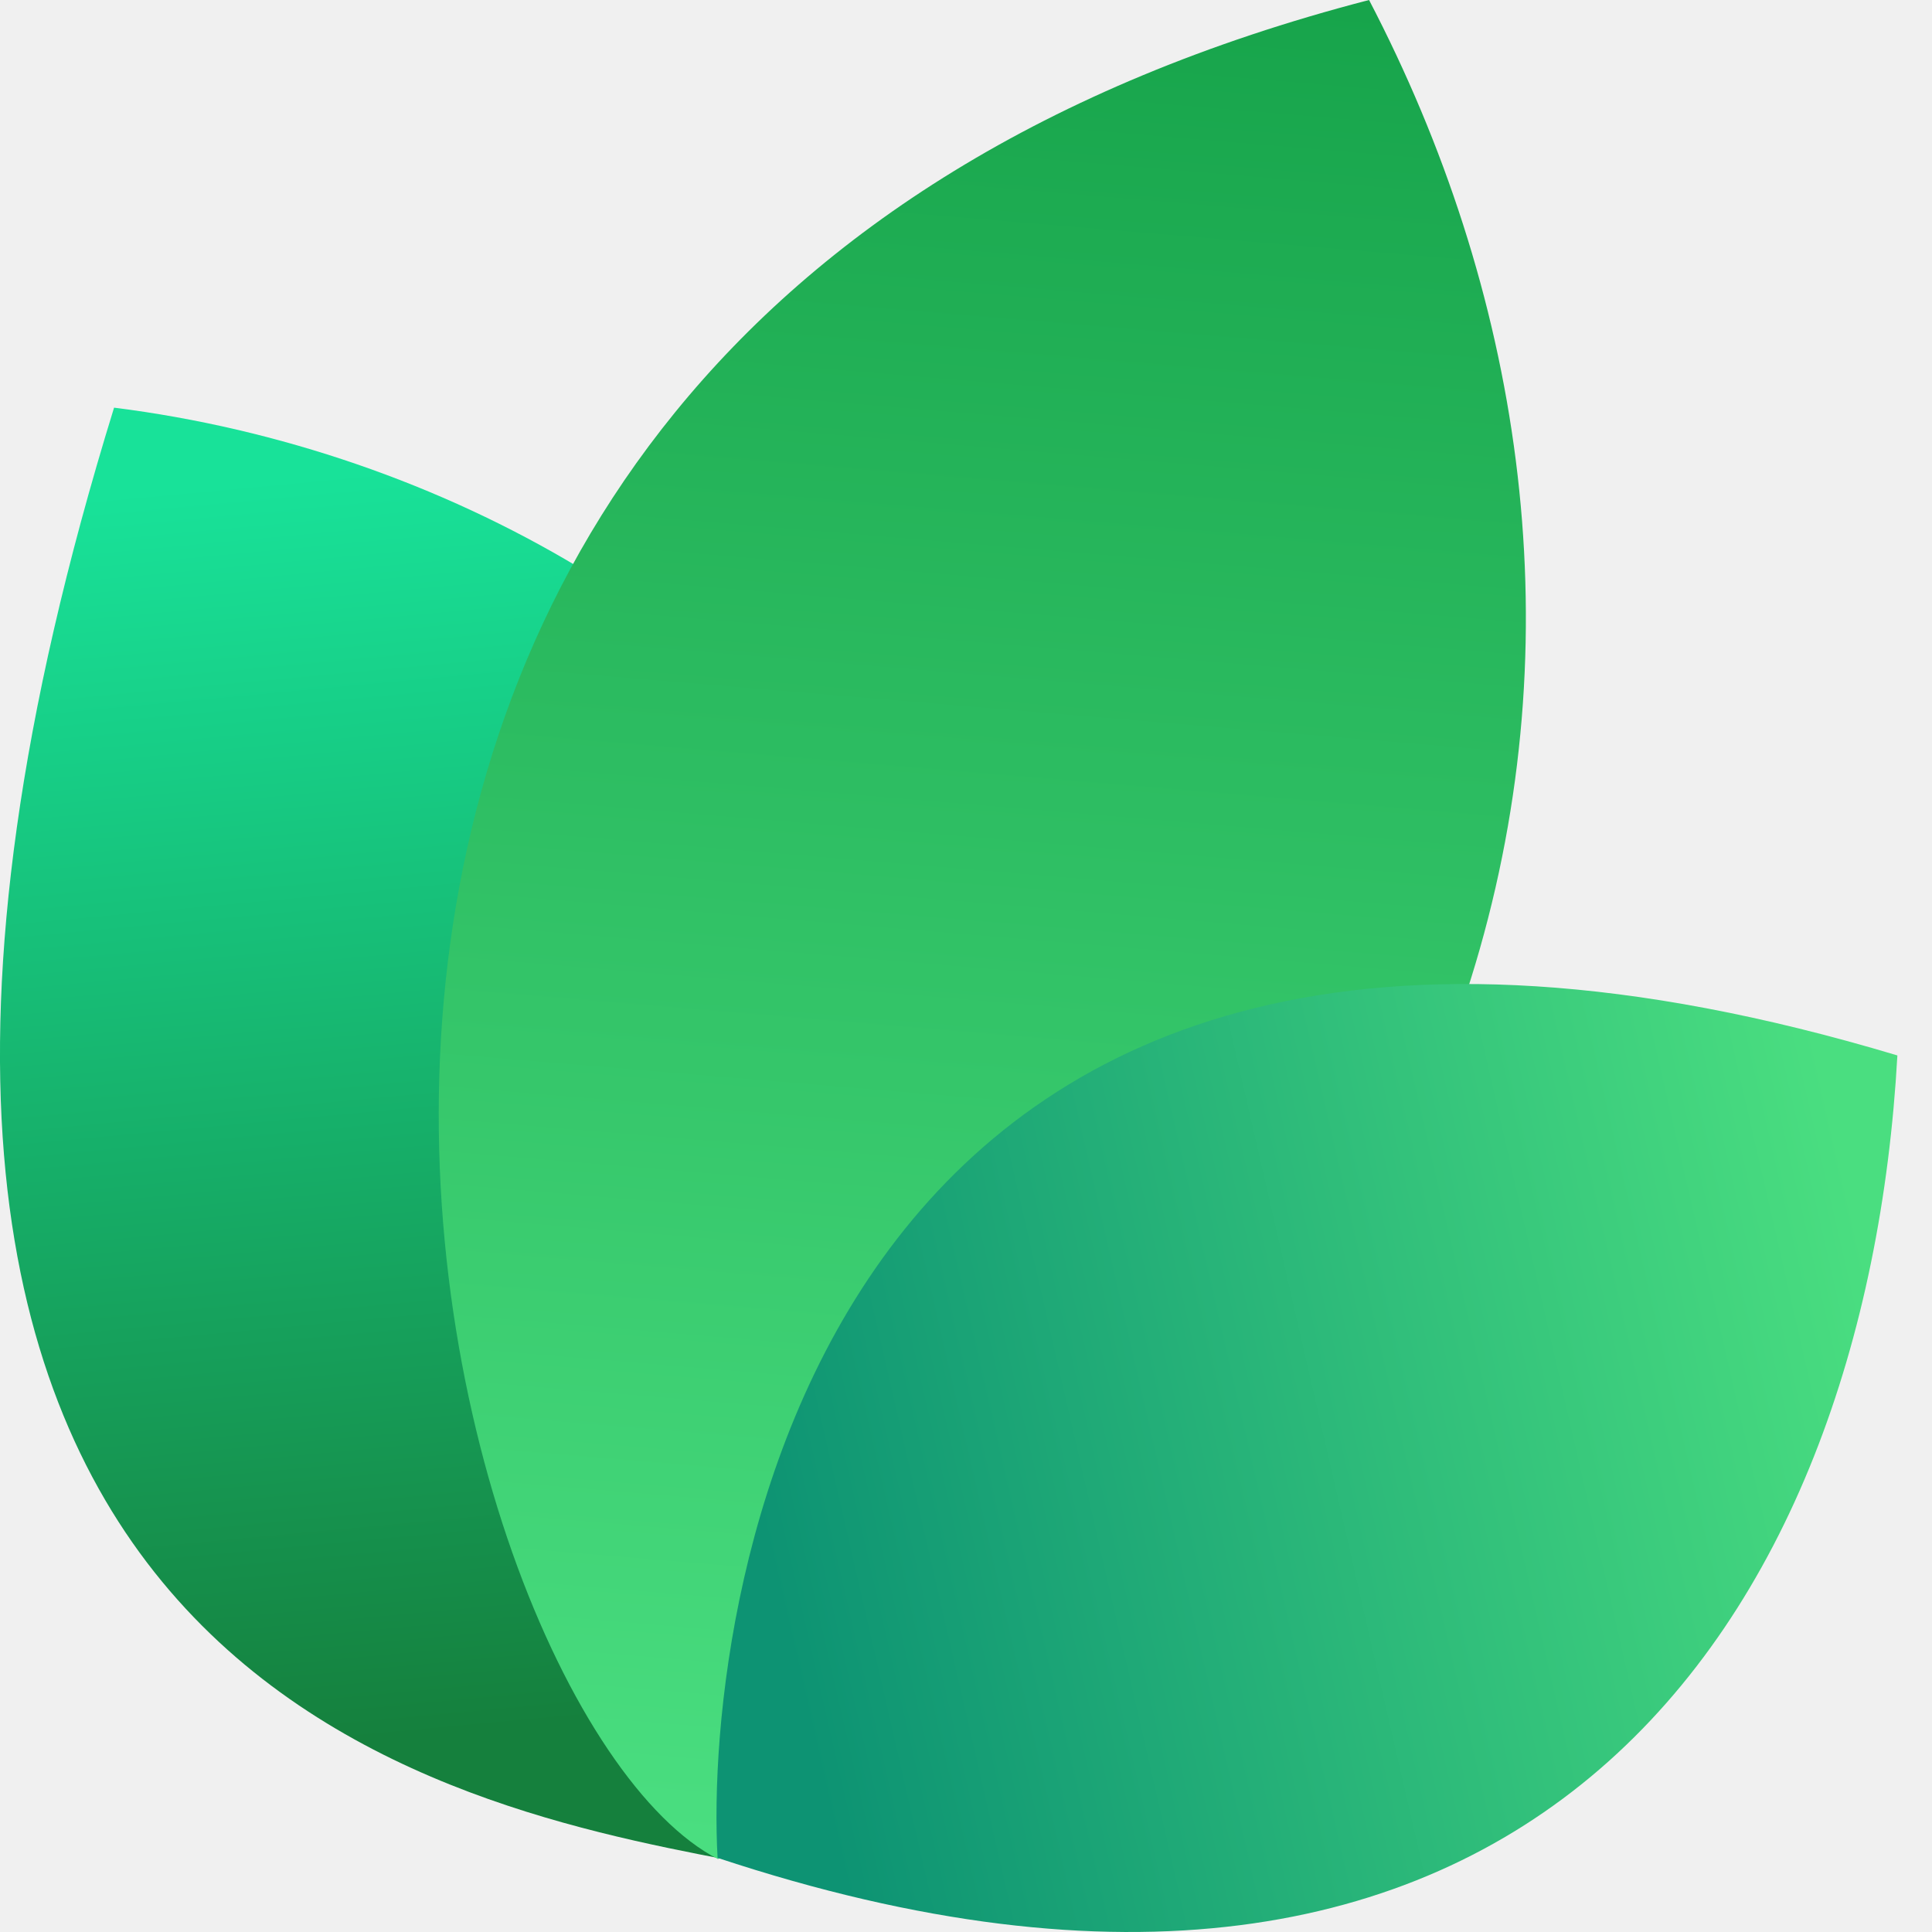
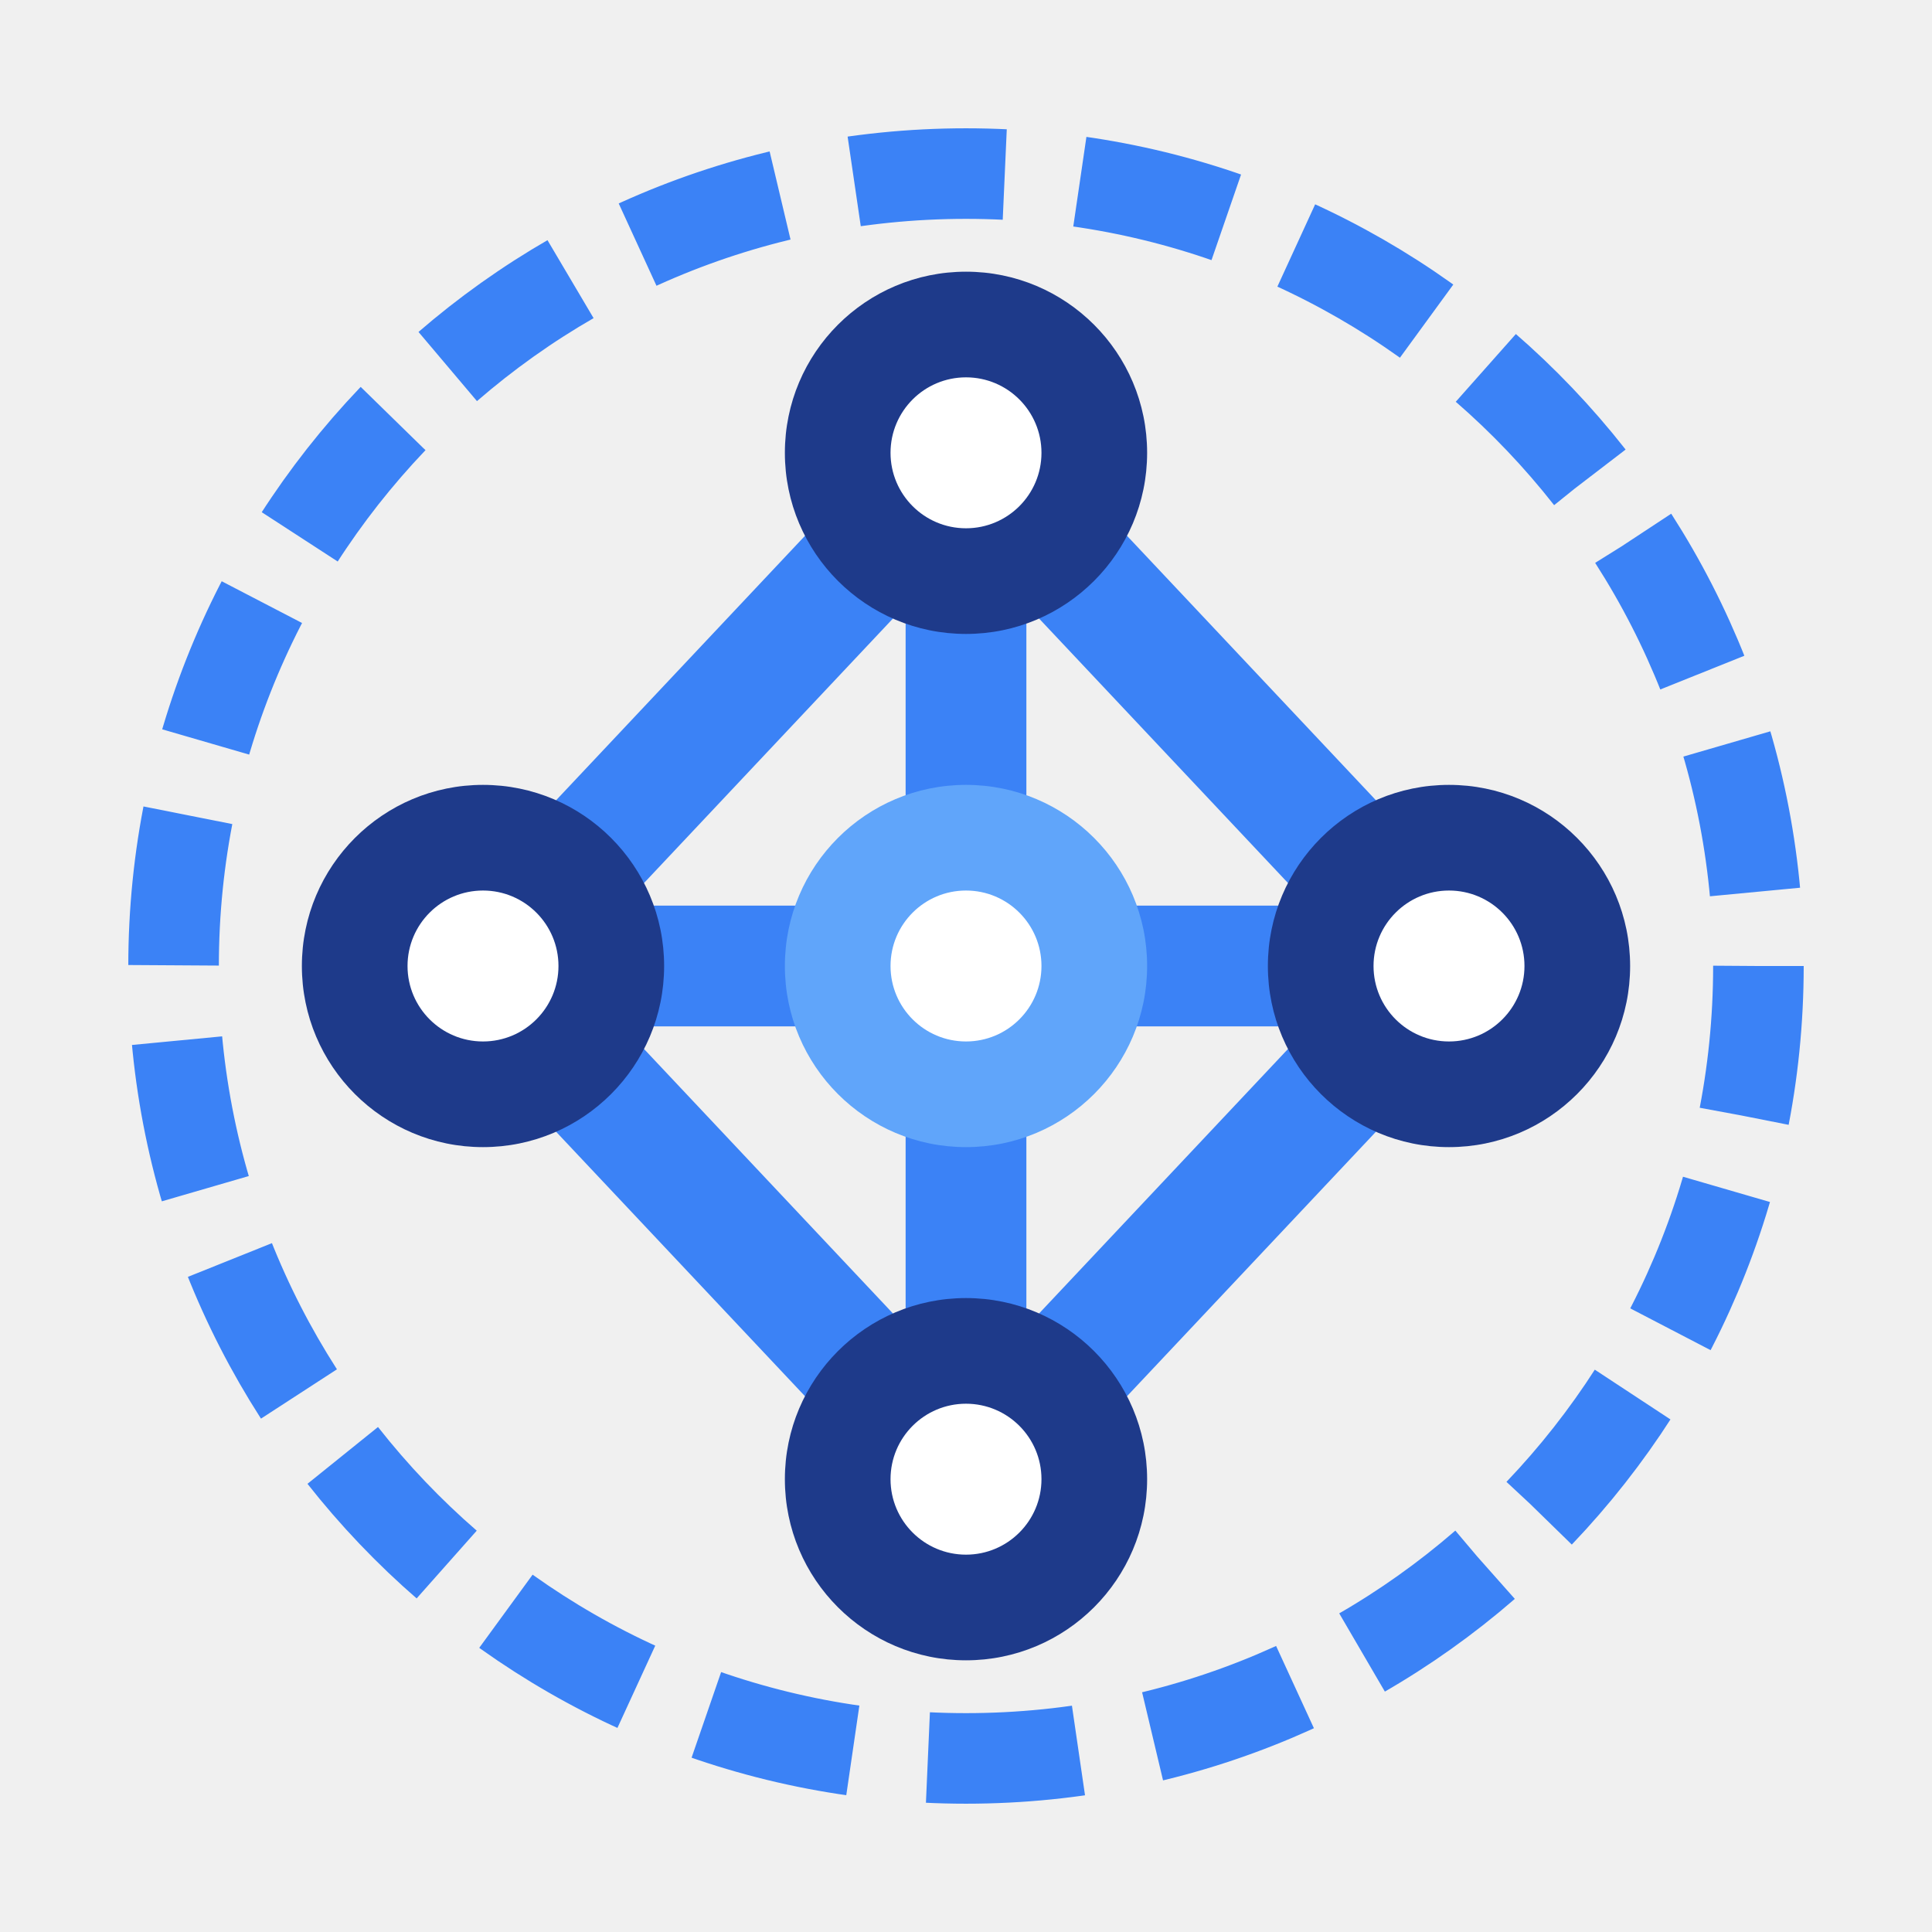
- <svg xmlns="http://www.w3.org/2000/svg" width="24" height="24" viewBox="0 0 24 24" fill="none">
-   <path d="M9.061 23.108C5.268 22.377 -3.391 20.627 1.417 5.064C9.634 6.099 16.973 14.064 9.061 23.108Z" fill="url(#paint0_linear_17557_2021)" />
-   <path d="M8.919 23.094C5.276 21.222 0.784 4.209 17.007 0C20.757 7.193 19.621 16.545 8.919 23.094Z" fill="url(#paint1_linear_17557_2021)" />
-   <path d="M8.914 23.079C8.735 19.882 10.159 9.085 23.57 13.111C23.181 20.123 18.984 26.418 8.914 23.079Z" fill="url(#paint2_linear_17557_2021)" />
-   <defs>
-     <linearGradient id="paint0_linear_17557_2021" x1="3.776" y1="5.916" x2="5.232" y2="21.559" gradientUnits="userSpaceOnUse">
-       <stop stop-color="#18E299" />
-       <stop offset="1" stop-color="#15803D" />
-     </linearGradient>
-     <linearGradient id="paint1_linear_17557_2021" x1="12.171" y1="-0.718" x2="10.19" y2="22.983" gradientUnits="userSpaceOnUse">
-       <stop stop-color="#16A34A" />
-       <stop offset="1" stop-color="#4ADE80" />
-     </linearGradient>
-     <linearGradient id="paint2_linear_17557_2021" x1="23.133" y1="15.353" x2="9.338" y2="18.52" gradientUnits="userSpaceOnUse">
-       <stop stop-color="#4ADE80" />
-       <stop offset="1" stop-color="#0D9373" />
-     </linearGradient>
-   </defs>
+ <svg xmlns="http://www.w3.org/2000/svg" width="512" height="512" viewBox="0 0 512 512" fill="none">
+   <path d="M256 120 L384 256 L256 392 L128 256 Z" stroke="#3B82F6" stroke-width="32" stroke-linejoin="round" />
+   <path d="M256 120 L256 392" stroke="#3B82F6" stroke-width="32" stroke-linecap="round" />
+   <path d="M128 256 L384 256" stroke="#3B82F6" stroke-width="32" stroke-linecap="round" />
+   <circle cx="256" cy="256" r="210" stroke="#3B82F6" stroke-width="24" stroke-dasharray="40 20" />
+   <circle cx="256" cy="120" r="48" fill="#1E3A8A" />
+   <circle cx="384" cy="256" r="48" fill="#1E3A8A" />
+   <circle cx="256" cy="392" r="48" fill="#1E3A8A" />
+   <circle cx="128" cy="256" r="48" fill="#1E3A8A" />
+   <circle cx="256" cy="256" r="48" fill="#60A5FA" />
+   <circle cx="256" cy="120" r="20" fill="white" />
+   <circle cx="384" cy="256" r="20" fill="white" />
+   <circle cx="256" cy="392" r="20" fill="white" />
+   <circle cx="128" cy="256" r="20" fill="white" />
+   <circle cx="256" cy="256" r="20" fill="white" />
</svg>
